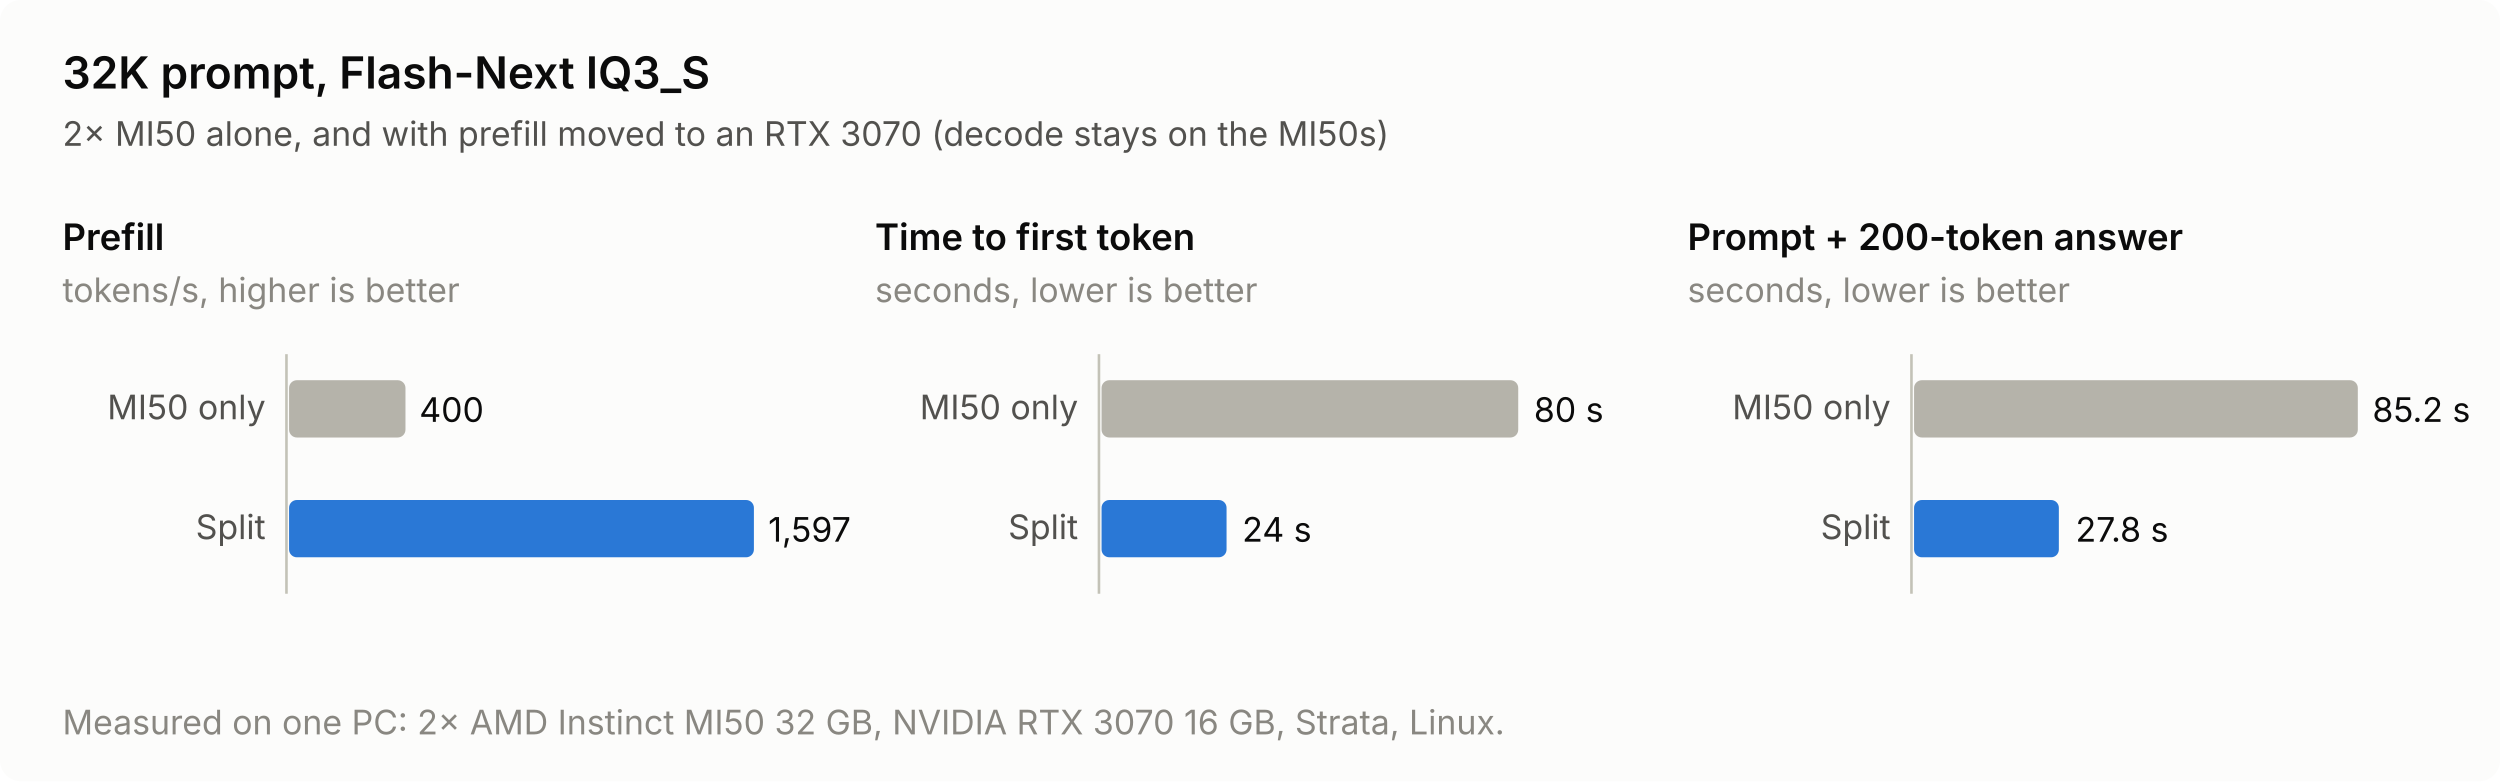
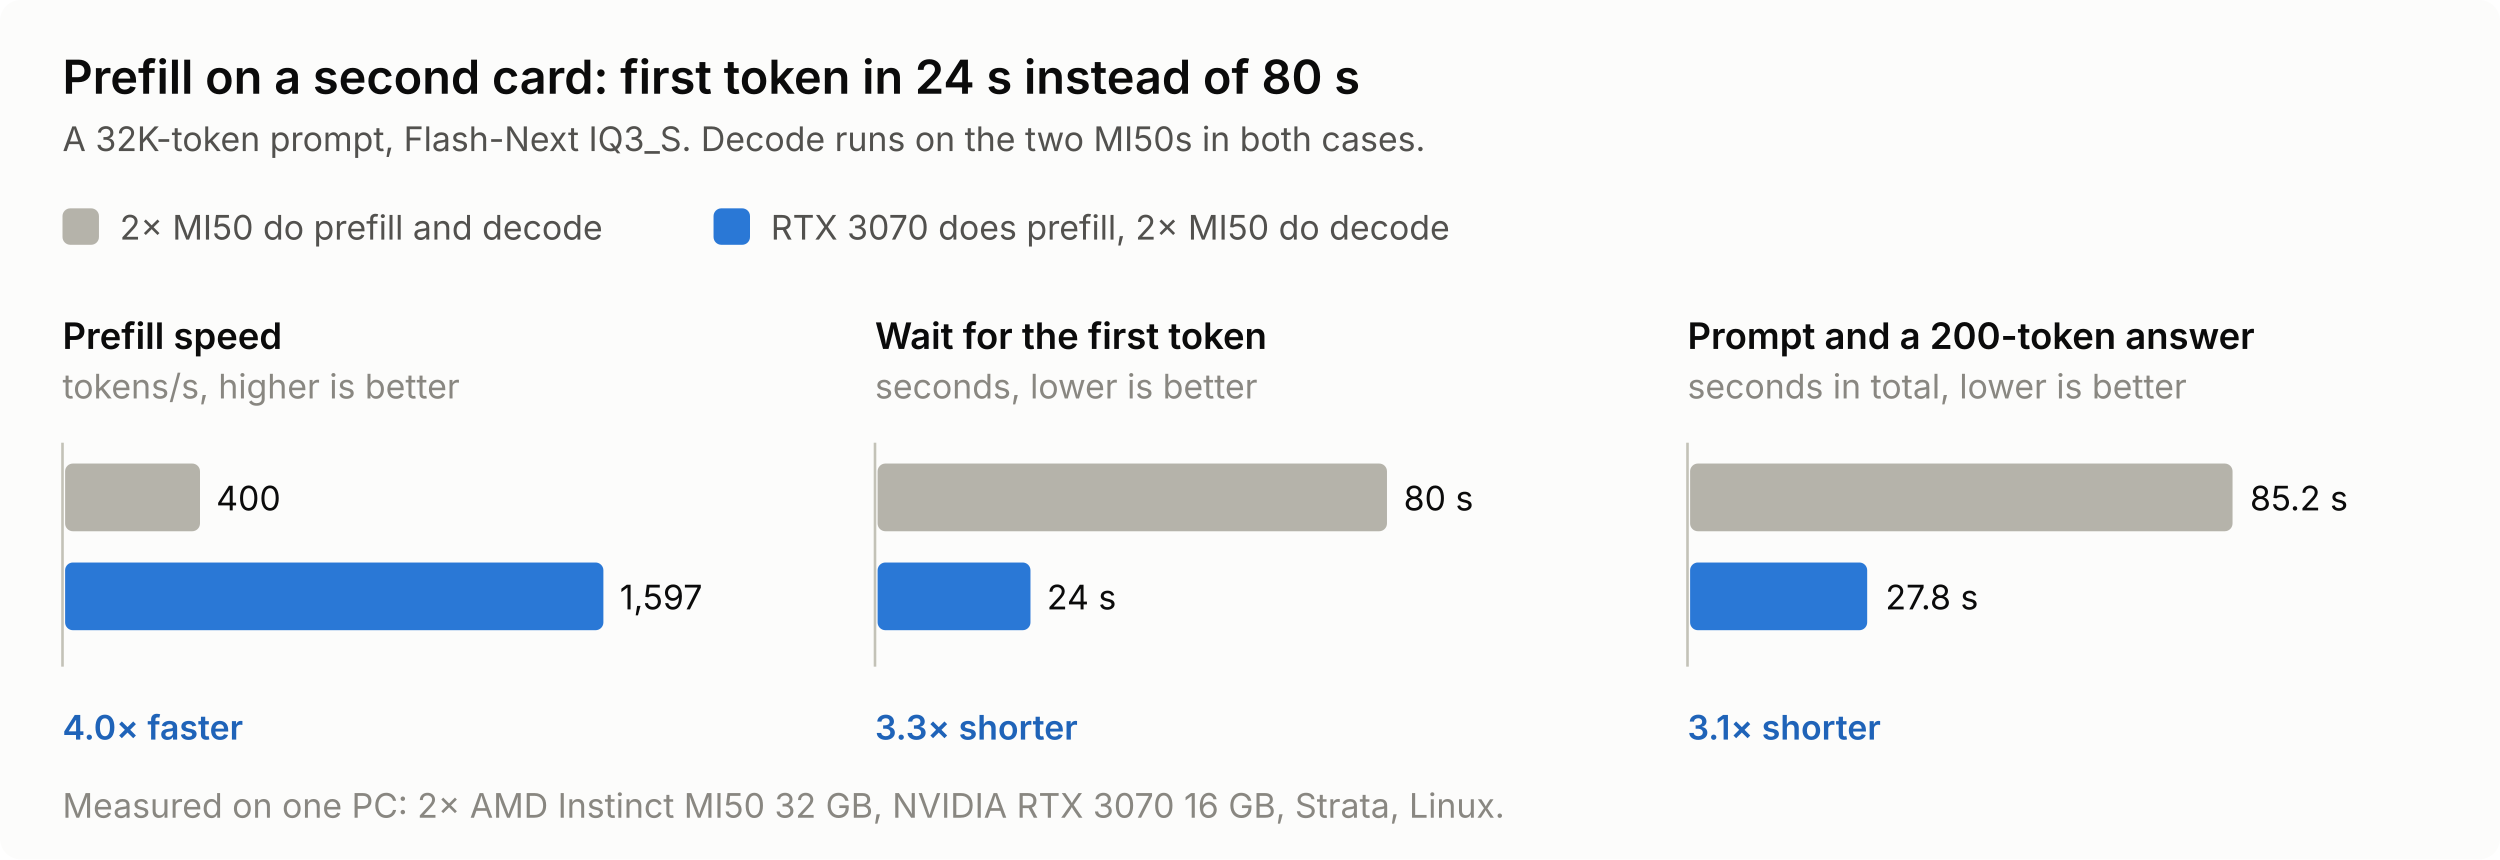
- <svg xmlns="http://www.w3.org/2000/svg" viewBox="0 0 960 300" width="960" height="300" font-family="system-ui, -apple-system, 'Segoe UI', sans-serif" role="img" aria-labelledby="t d">
+ <svg xmlns="http://www.w3.org/2000/svg" viewBox="0 0 960 330" width="960" height="330" font-family="system-ui, -apple-system, 'Segoe UI', sans-serif" role="img" aria-labelledby="t d">
  <style>
    .surface { fill: #fcfcfb; }
    .ink { fill: #0b0b0b; } .ink2 { fill: #52514e; } .muted { fill: #898781; }
    .base { stroke: #c3c2b7; }
-     .f1 { fill: #2a78d6; } .f0 { fill: #b5b3aa; }
+     .f1 { fill: #2a78d6; } .f0 { fill: #b5b3aa; } .t1 { fill: #1f63b8; }
    @media (prefers-color-scheme: dark) {
      .surface { fill: #1a1a19; }
      .ink { fill: #f0efec; } .ink2 { fill: #c3c2b7; } .muted { fill: #98968f; }
      .base { stroke: #383835; }
-       .f1 { fill: #3987e5; } .f0 { fill: #5c5b56; }
+       .f1 { fill: #3987e5; } .f0 { fill: #5c5b56; } .t1 { fill: #7fb3f0; }
    }
    text { font-size: 13px; }
-     .h { font-size: 17px; font-weight: 600; }
+     .h { font-size: 18px; font-weight: 600; }
    .p { font-size: 14px; font-weight: 600; }
    .num { font-size: 13px; font-variant-numeric: tabular-nums; }
+     .gain { font-size: 13px; font-weight: 600; }
  </style>
-   <rect class="surface" width="960" height="300" rx="8" />
-   <text class="ink h" x="24" y="34">32K prompt, Flash-Next IQ3_S</text>
-   <text class="ink2" x="24" y="56">2× MI50 alone, and with prefill moved to an RTX 3070 (decode stays on the MI50s)</text>
-   <g transform="translate(24,96)">
-     <text class="ink p" x="0" y="0">Prefill</text>
-     <text class="muted" x="0" y="20">tokens/s, higher is better</text>
-     <line class="base" x1="86" y1="40" x2="86" y2="132" stroke-width="1" />
-     <text class="ink2" x="78" y="65" text-anchor="end">MI50 only</text>
-     <rect class="f0" x="87" y="50" width="44.7" height="22" rx="3" />
-     <text class="ink num" x="137" y="66">400</text>
-     <text class="ink2" x="78" y="111" text-anchor="end">Split</text>
-     <rect class="f1" x="87" y="96" width="178.5" height="22" rx="3" />
-     <text class="ink num" x="271" y="112">1,597</text>
+   <rect class="surface" width="960" height="330" rx="8" />
+   <text class="ink h" x="24" y="36">Prefill on a second card: first token in 24 s instead of 80 s</text>
+   <text class="ink2" x="24" y="58">A 32K-token prompt, Flash-Next IQ3_S. Decode runs on the two MI50s in both cases.</text>
+   <g transform="translate(24,80)">
+     <rect class="f0" x="0" y="0" width="14" height="14" rx="3" />
+     <text class="ink2" x="22" y="12">2× MI50 do prefill and decode</text>
+     <rect class="f1" x="250" y="0" width="14" height="14" rx="3" />
+     <text class="ink2" x="272" y="12">RTX 3070 does prefill, 2× MI50 do decode</text>
  </g>
-   <g transform="translate(336,96)">
-     <text class="ink p" x="0" y="0">Time to first token</text>
-     <text class="muted" x="0" y="20">seconds, lower is better</text>
-     <line class="base" x1="86" y1="40" x2="86" y2="132" stroke-width="1" />
-     <text class="ink2" x="78" y="65" text-anchor="end">MI50 only</text>
-     <rect class="f0" x="87" y="50" width="160" height="22" rx="3" />
-     <text class="ink num" x="253" y="66">80 s</text>
-     <text class="ink2" x="78" y="111" text-anchor="end">Split</text>
-     <rect class="f1" x="87" y="96" width="48" height="22" rx="3" />
-     <text class="ink num" x="141" y="112">24 s</text>
+   <g transform="translate(24,134)">
+     <text class="ink p" x="0" y="0">Prefill speed</text>
+     <text class="muted" x="0" y="19">tokens/s, higher is better</text>
+     <line class="base" x1="0" y1="36" x2="0" y2="122" stroke-width="1" />
+     <rect class="f0" x="1" y="44" width="51.8" height="26" rx="3" />
+     <text class="ink num" x="59" y="62">400</text>
+     <rect class="f1" x="1" y="82" width="206.7" height="26" rx="3" />
+     <text class="ink num" x="214" y="100">1,597</text>
+     <text class="t1 gain" x="0" y="150">4.0× faster</text>
  </g>
-   <g transform="translate(648,96)">
-     <text class="ink p" x="0" y="0">Prompt + 200-token answer</text>
-     <text class="muted" x="0" y="20">seconds, lower is better</text>
-     <line class="base" x1="86" y1="40" x2="86" y2="132" stroke-width="1" />
-     <text class="ink2" x="78" y="65" text-anchor="end">MI50 only</text>
-     <rect class="f0" x="87" y="50" width="170.4" height="22" rx="3" />
-     <text class="ink num" x="263" y="66">85.2 s</text>
-     <text class="ink2" x="78" y="111" text-anchor="end">Split</text>
-     <rect class="f1" x="87" y="96" width="55.6" height="22" rx="3" />
-     <text class="ink num" x="149" y="112">27.8 s</text>
+   <g transform="translate(336,134)">
+     <text class="ink p" x="0" y="0">Wait for the first token</text>
+     <text class="muted" x="0" y="19">seconds, lower is better</text>
+     <line class="base" x1="0" y1="36" x2="0" y2="122" stroke-width="1" />
+     <rect class="f0" x="1" y="44" width="195.6" height="26" rx="3" />
+     <text class="ink num" x="203" y="62">80 s</text>
+     <rect class="f1" x="1" y="82" width="58.7" height="26" rx="3" />
+     <text class="ink num" x="66" y="100">24 s</text>
+     <text class="t1 gain" x="0" y="150">3.3× shorter</text>
  </g>
-   <text class="muted" x="24" y="282">Measured on one PC: 2× AMD Instinct MI50 32 GB, NVIDIA RTX 3070 16 GB, Strata, Linux.</text>
+   <g transform="translate(648,134)">
+     <text class="ink p" x="0" y="0">Prompt and a 200-token answer</text>
+     <text class="muted" x="0" y="19">seconds in total, lower is better</text>
+     <line class="base" x1="0" y1="36" x2="0" y2="122" stroke-width="1" />
+     <rect class="f0" x="1" y="44" width="208.3" height="26" rx="3" />
+     <text class="ink num" x="216" y="62">85.2 s</text>
+     <rect class="f1" x="1" y="82" width="68" height="26" rx="3" />
+     <text class="ink num" x="76" y="100">27.8 s</text>
+     <text class="t1 gain" x="0" y="150">3.1× shorter</text>
+   </g>
+   <text class="muted" x="24" y="314">Measured on one PC: 2× AMD Instinct MI50 32 GB, NVIDIA RTX 3070 16 GB, Strata, Linux.</text>
</svg>
